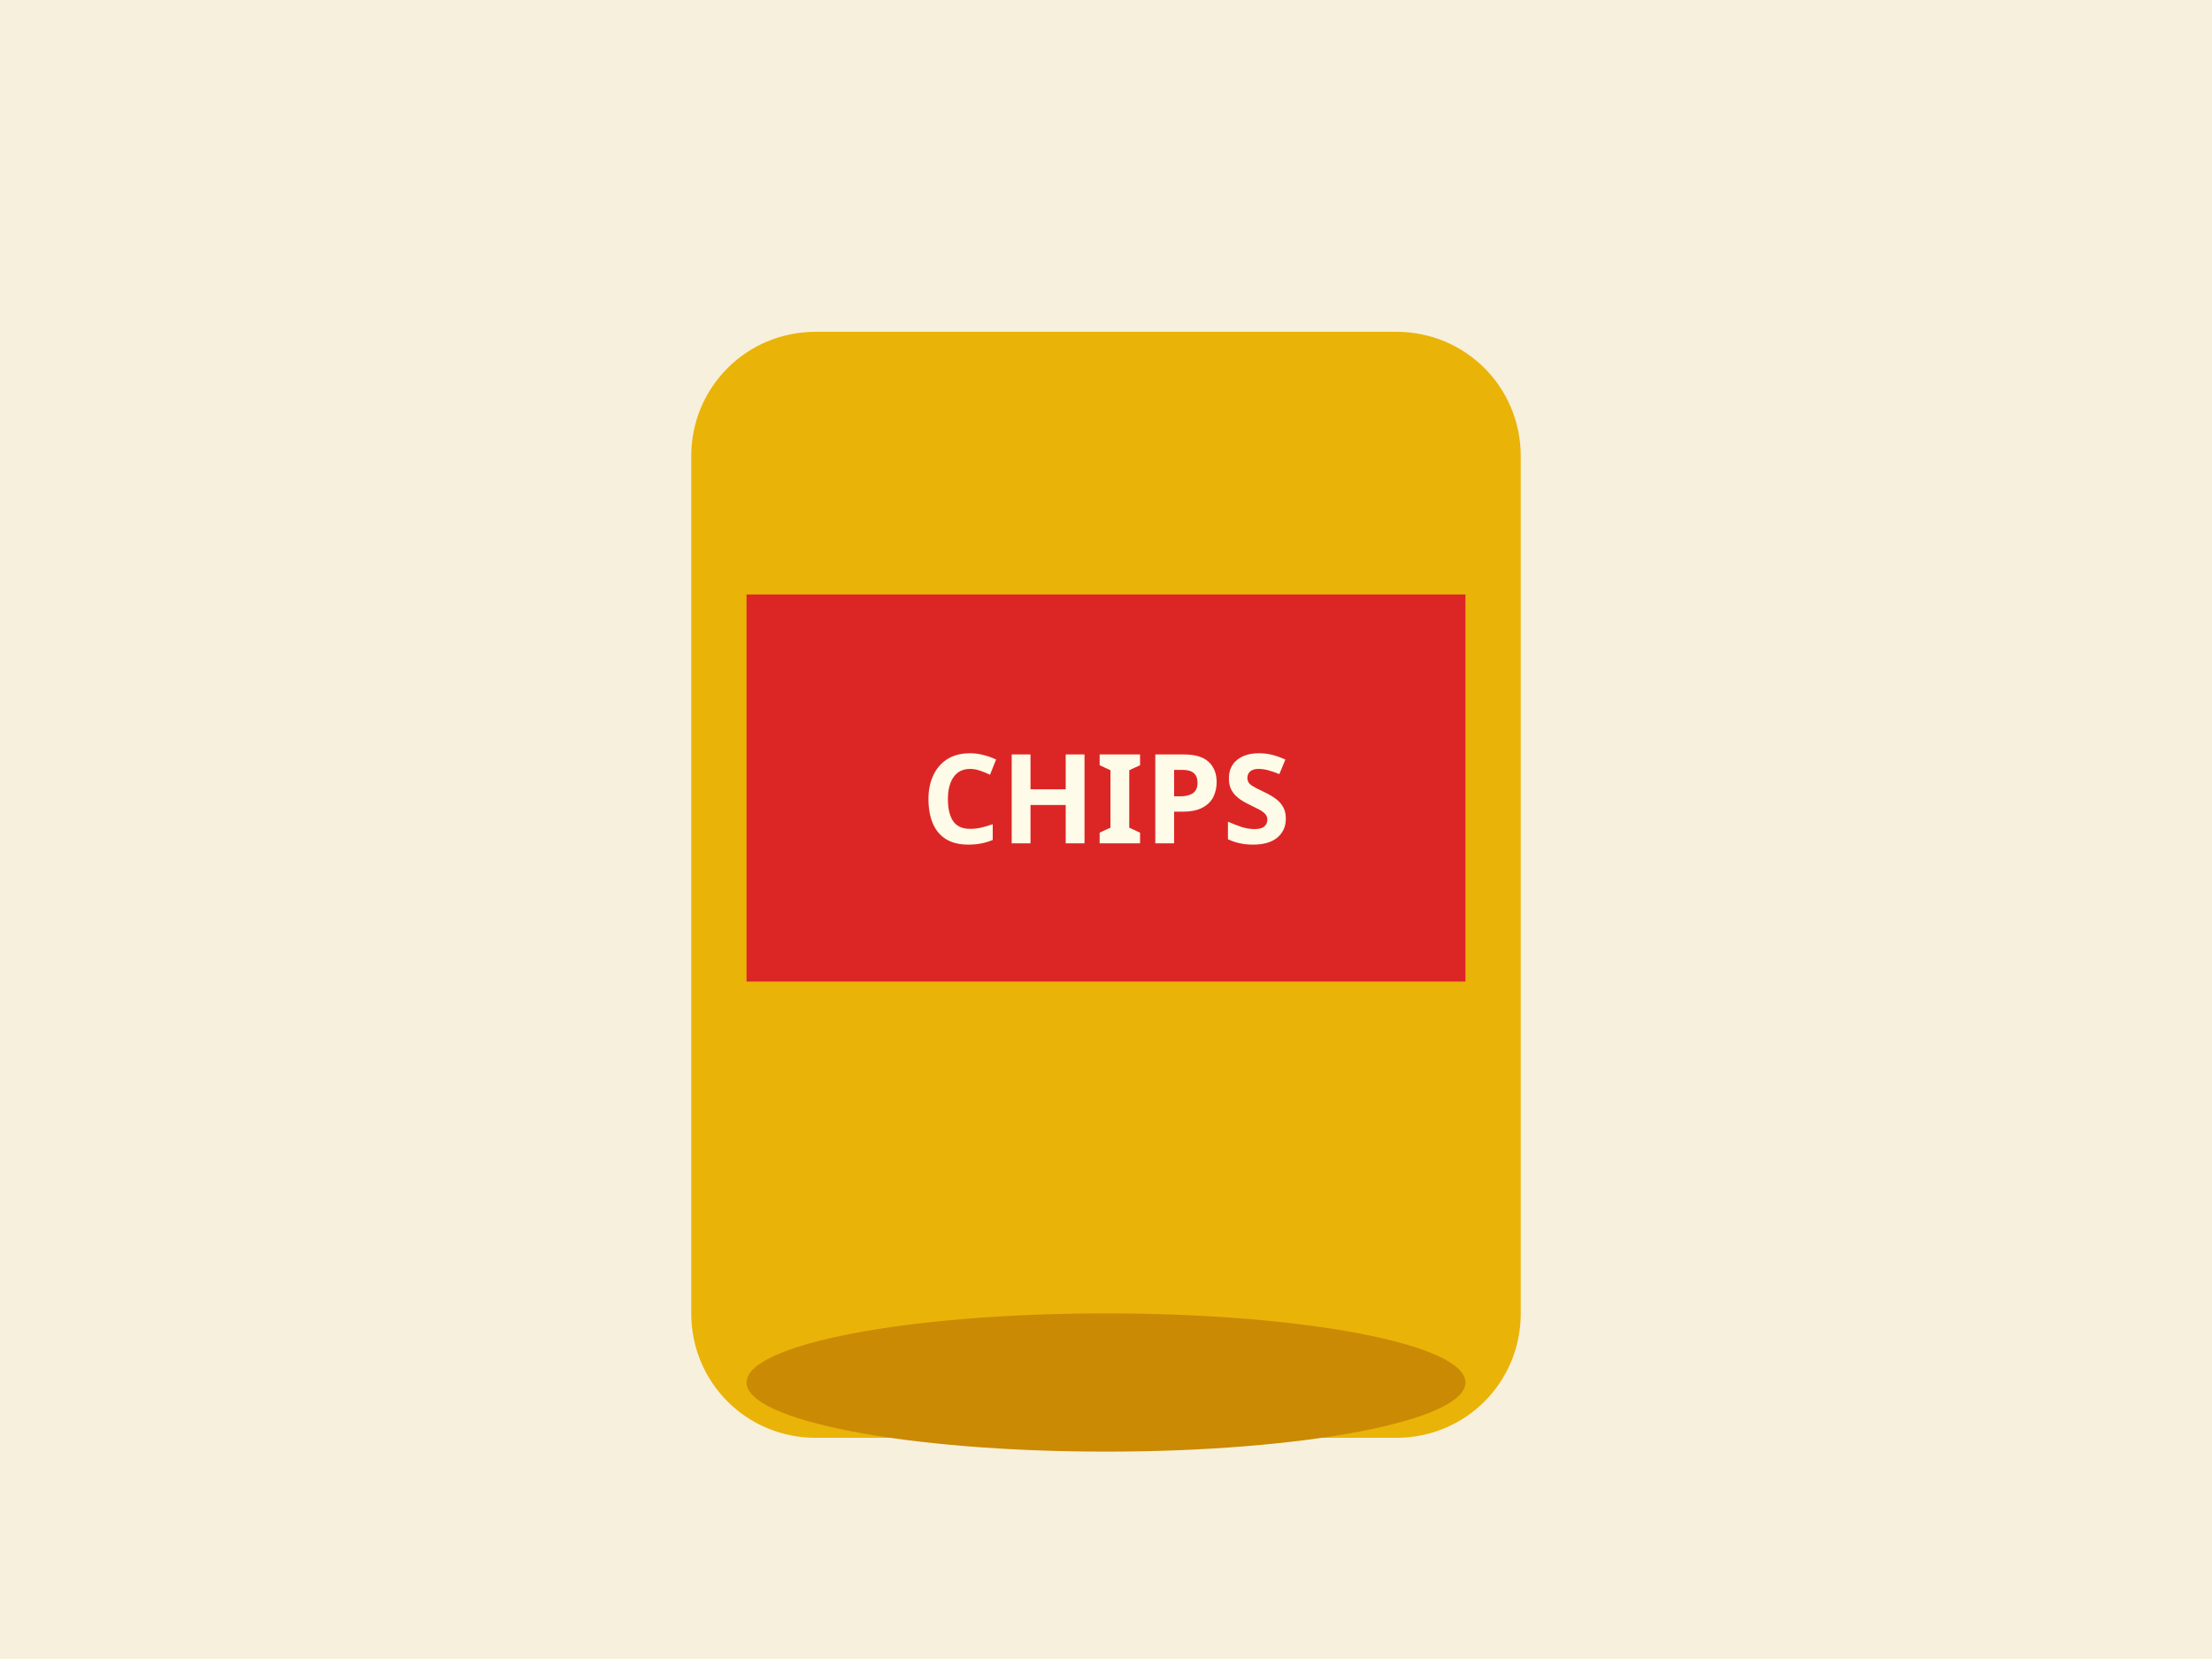
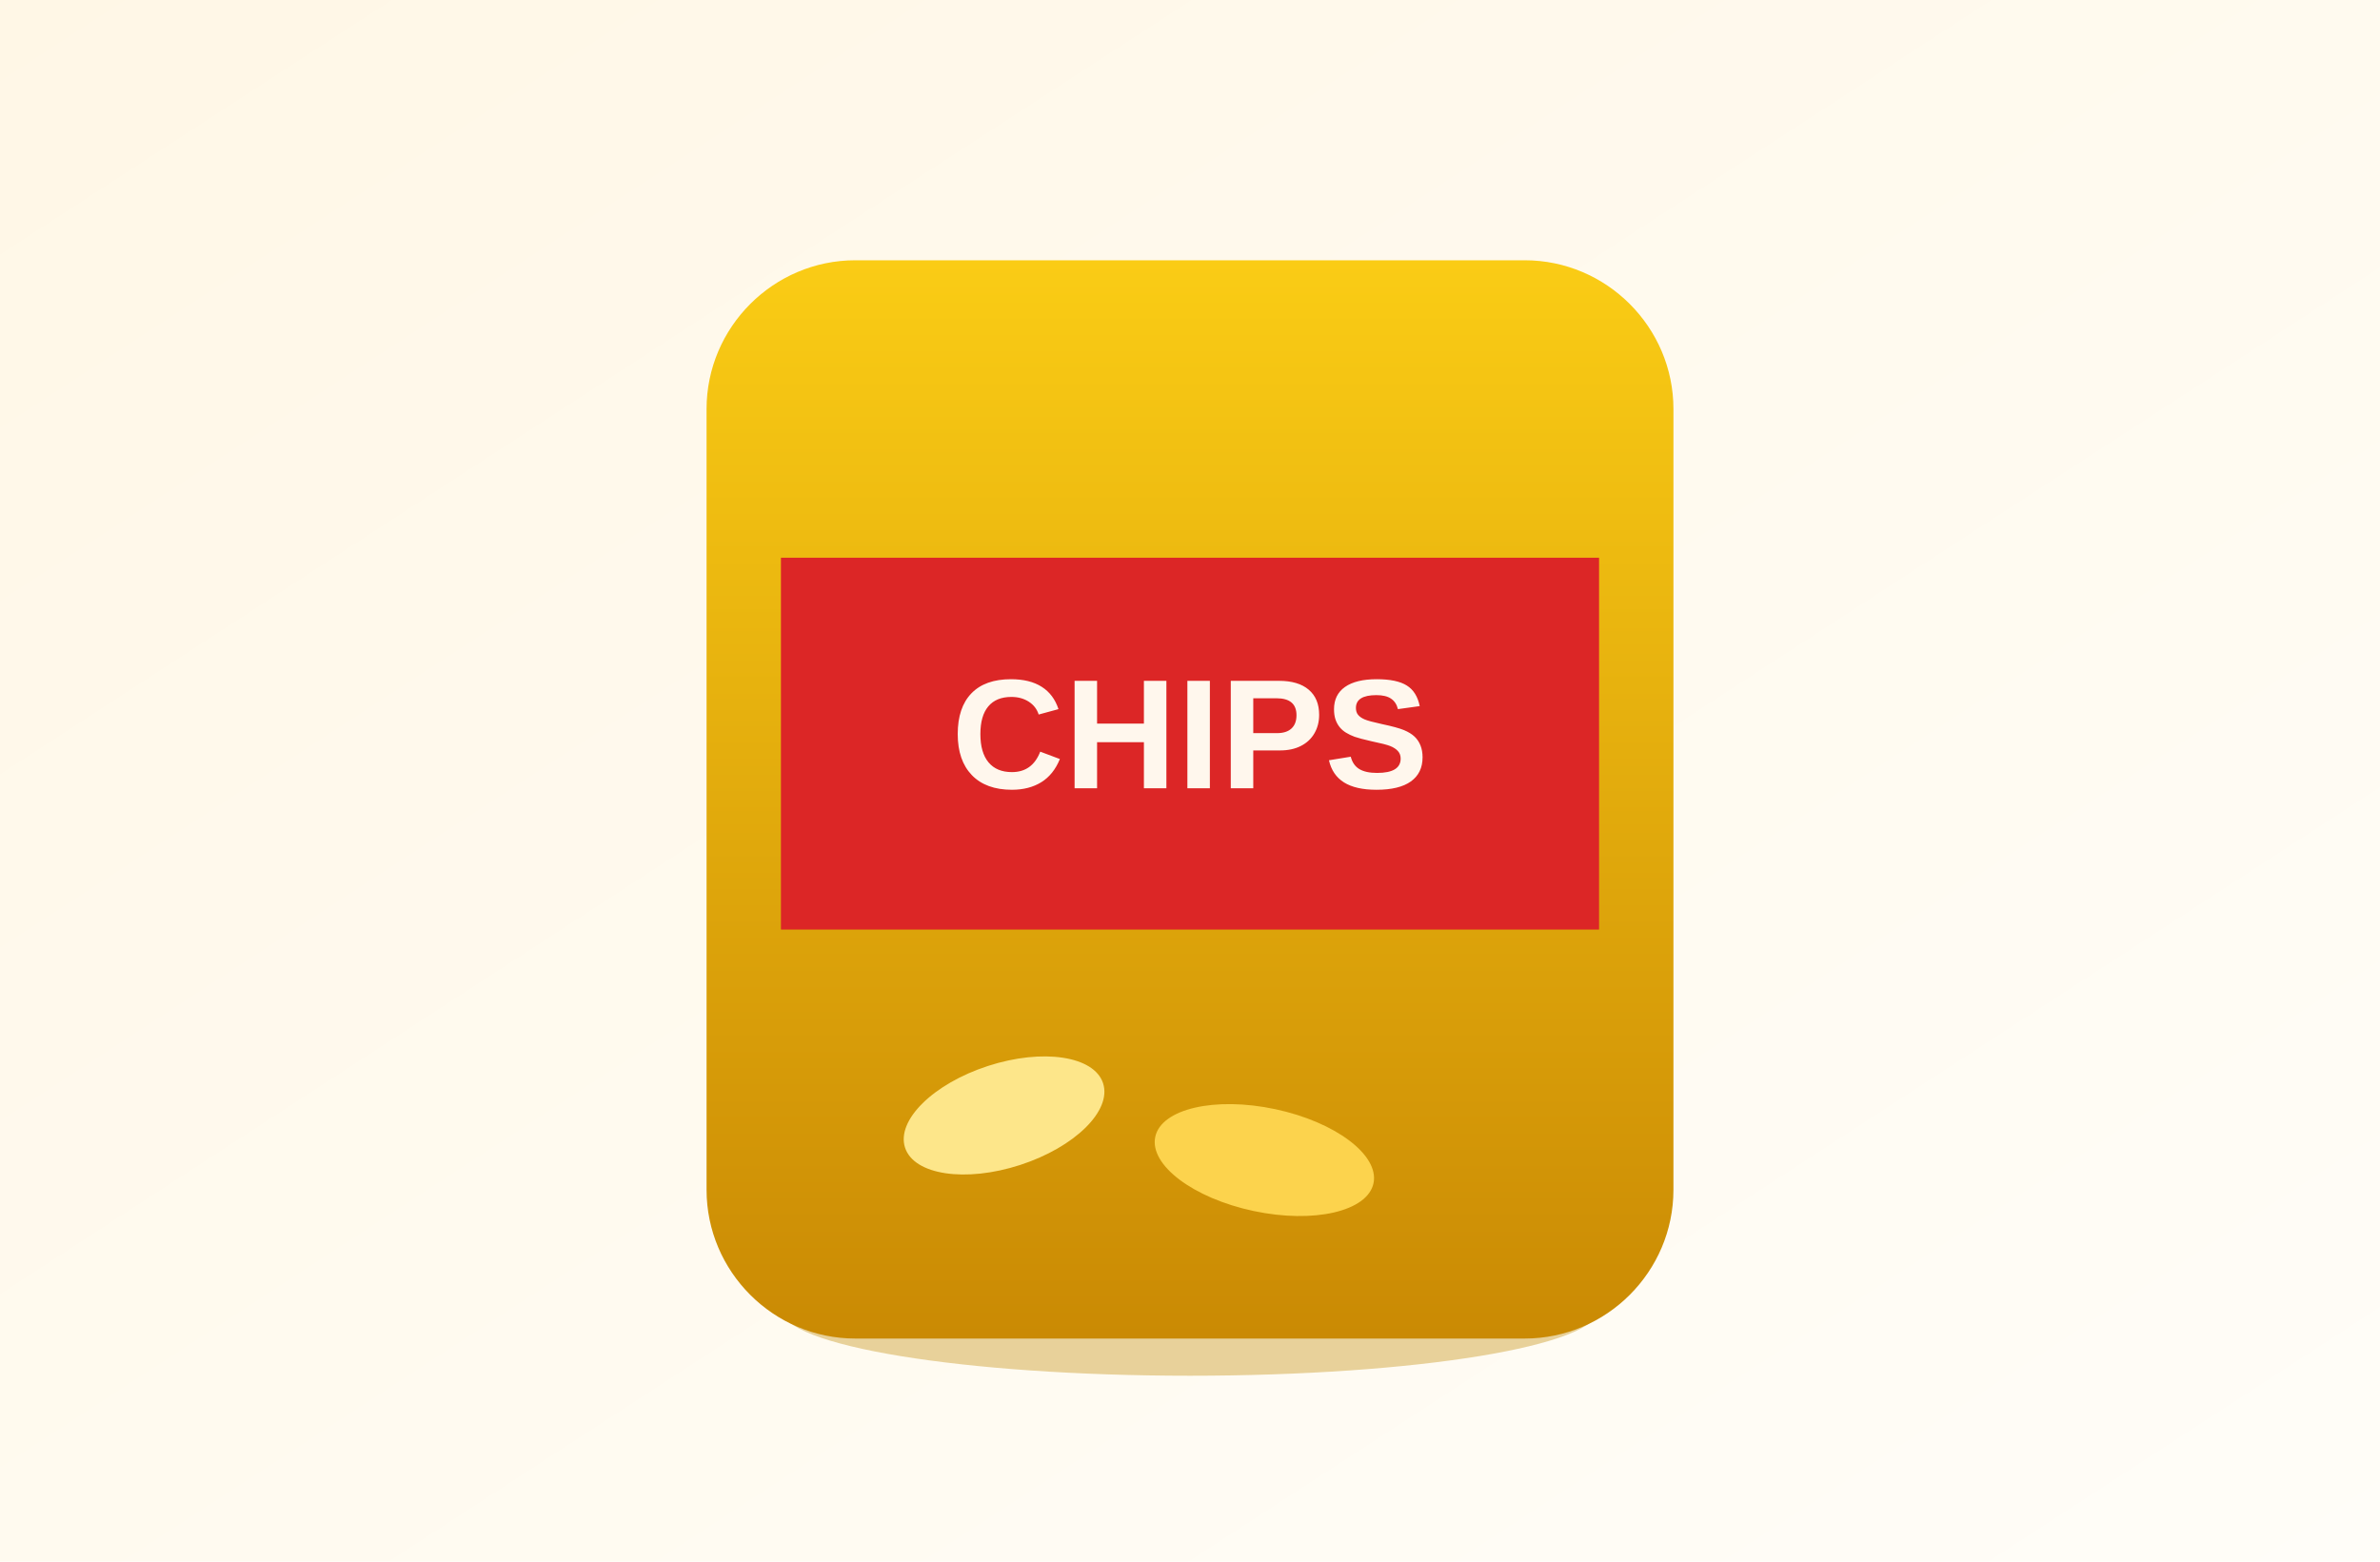
- <svg xmlns="http://www.w3.org/2000/svg" width="320" height="240" viewBox="0 0 320 240" role="img" aria-label="Chips">
-   <rect width="320" height="240" fill="#f7f0dc" />
-   <path d="M118 48h84c10 0 18 8 18 18v124c0 10-8 18-18 18h-84c-10 0-18-8-18-18V66c0-10 8-18 18-18z" fill="#eab308" />
-   <rect x="108" y="86" width="104" height="56" fill="#dc2626" />
-   <text x="160" y="122" text-anchor="middle" font-family="sans-serif" font-size="18" font-weight="700" fill="#fefce8">CHIPS</text>
-   <ellipse cx="160" cy="200" rx="52" ry="10" fill="#ca8a04" />
+ <svg xmlns="http://www.w3.org/2000/svg" width="640" height="420" viewBox="0 0 640 420" role="img" aria-label="Chips">
+   <defs>
+     <linearGradient id="chipsBg" x1="0" y1="0" x2="1" y2="1">
+       <stop offset="0%" stop-color="#fff7e6" />
+       <stop offset="100%" stop-color="#fffdf8" />
+     </linearGradient>
+     <linearGradient id="bag" x1="0" y1="0" x2="0" y2="1">
+       <stop offset="0%" stop-color="#facc15" />
+       <stop offset="100%" stop-color="#ca8a04" />
+     </linearGradient>
+   </defs>
+   <rect width="640" height="420" fill="url(#chipsBg)" />
+   <ellipse cx="320" cy="352" rx="110" ry="18" fill="#e8d19a" />
+   <path d="M230 70h180c22 0 40 18 40 40v210c0 22-18 40-40 40H230c-22 0-40-18-40-40V110c0-22 18-40 40-40z" fill="url(#bag)" />
+   <rect x="210" y="150" width="220" height="100" fill="#dc2626" />
+   <text x="320" y="212" text-anchor="middle" font-family="Manrope, Arial, sans-serif" font-size="42" font-weight="700" fill="#fff7ed">CHIPS</text>
+   <ellipse cx="270" cy="300" rx="28" ry="14" fill="#fde68a" transform="rotate(-18 270 300)" />
+   <ellipse cx="340" cy="312" rx="30" ry="14" fill="#fcd34d" transform="rotate(12 340 312)" />
</svg>
